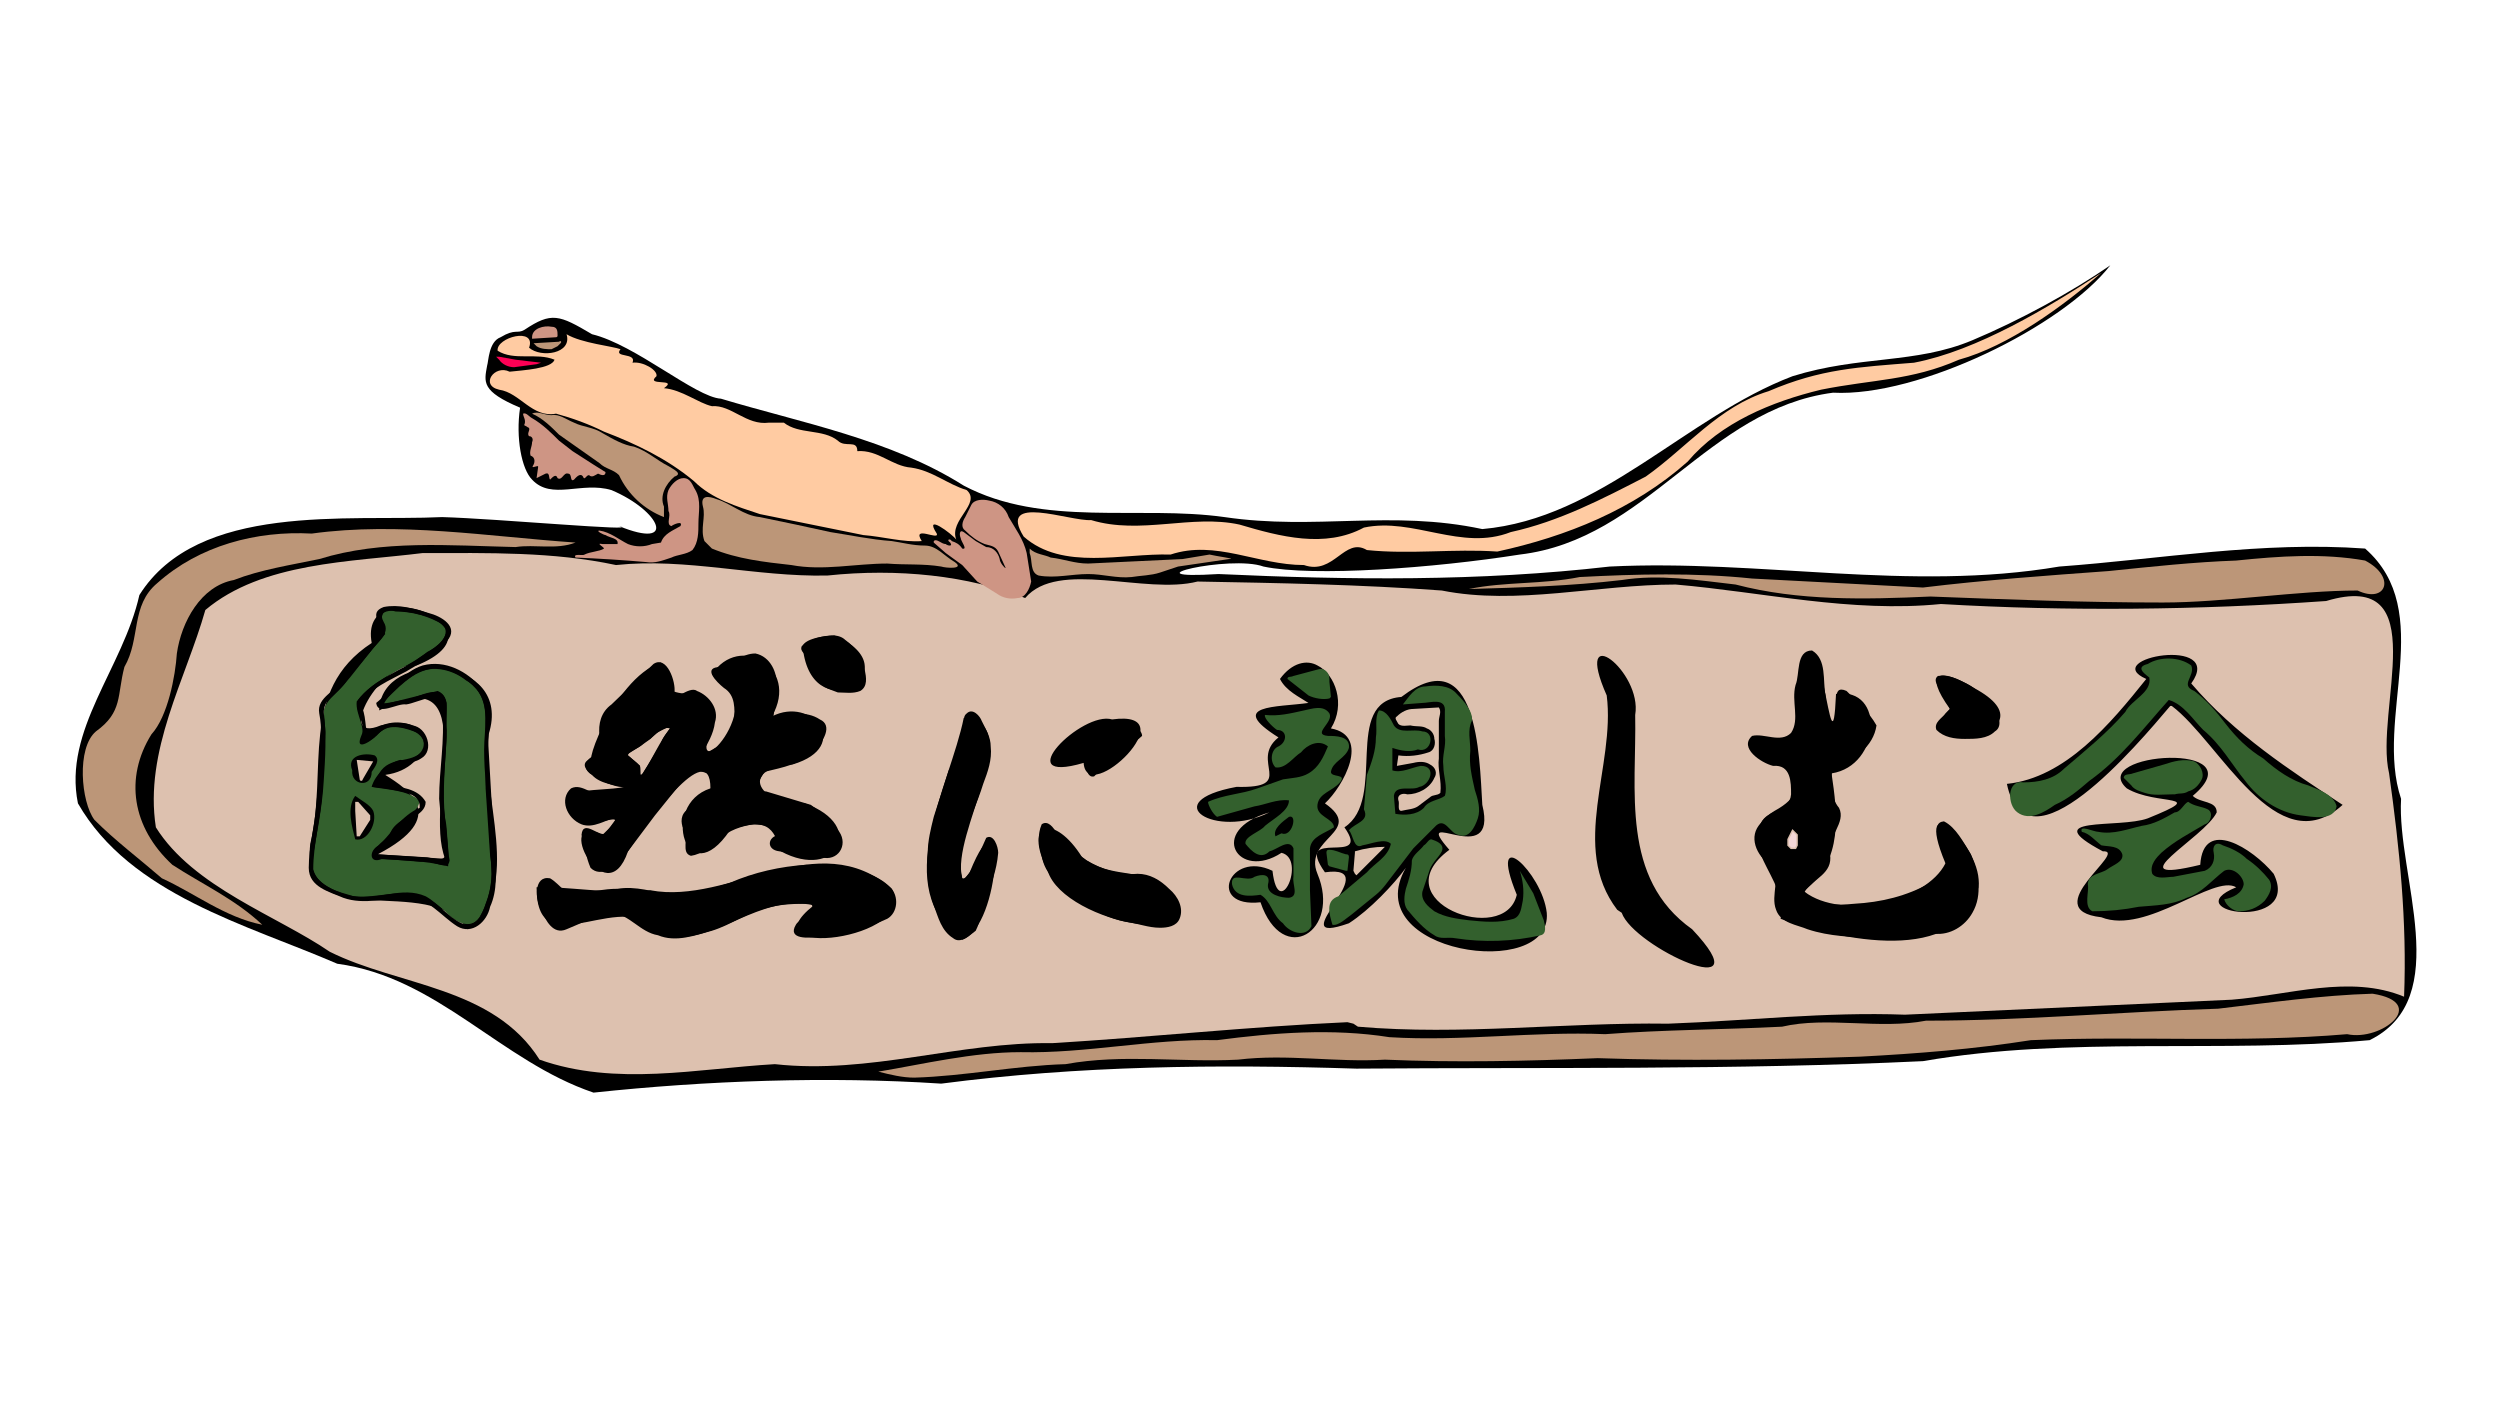
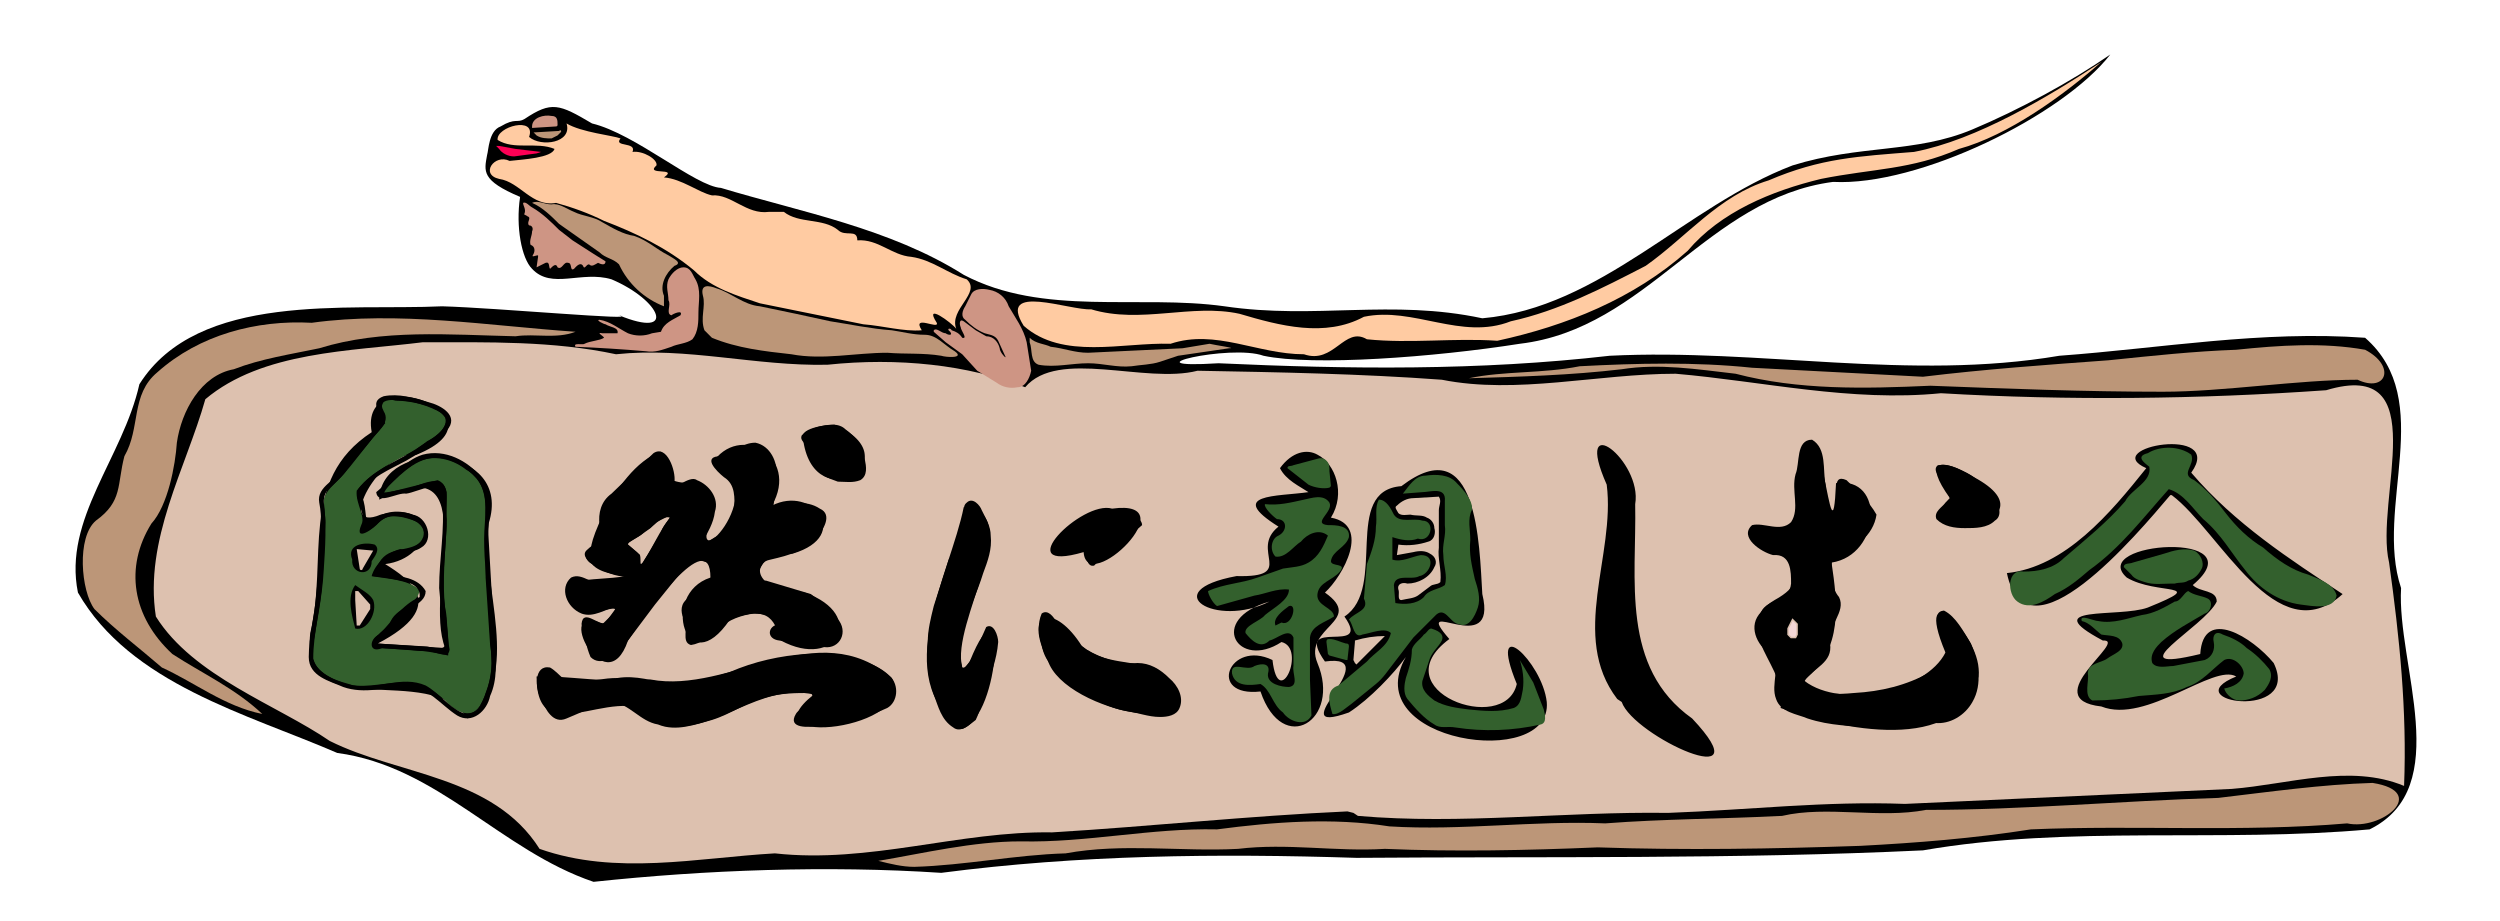
- <svg xmlns="http://www.w3.org/2000/svg" viewBox="0 0 1668 938">
-   <path d="m855 556-3 2a2 2 7 0 1-2-3l3-3 6-7q1-2 3-1a2 2-72 0 1 1 2l-1 7c0 2-5 3-7 3z" />
-   <path d="M1408 177c-26 18-61 37-92 50-38 16-75 10-120 24-71 27-128 95-207 102-61-13-111 1-172-8-57-8-121 7-174-21-49-31-109-42-162-58-17-1-57-36-86-43-22-13-27-15-45-3-5 3-6-1-16 5-8 3-8 16-9 19-2 11-4 17 22 28-3 20 1 41 8 48 13 14 33 1 53 7 33 14 44 40 5 24 17 4-82-5-118-6-63 3-163-10-202 52-11 49-51 90-41 139 35 61 113 81 173 107 67 9 109 65 171 86 75-8 156-11 232-6 92-12 184-13 277-10 126-1 252 1 378-5 98-17 199-5 298-14 57-28 18-110 21-161-18-54 24-125-24-167-69-5-136 7-204 12-100 17-200-5-300 0-87 10-174 9-261 5-64 4 8-13 30-5 33 7 114 1 171-8 85-10 125-97 209-108 57 3 153-44 185-85z" />
-   <path fill="#bc9678" d="M586 715c30-5 63-13 95-13 44 1 87-9 131-8 38-5 77-8 115-2 48 3 96-4 144-2 39-3 79-3 118-5 30-7 65 2 96-4 65 0 130-6 195-8 34-4 69-9 103-10 38 6 6 32-17 27-70 6-141 1-211 4-38 6-76 9-114 11-58 2-117 3-175 1-47 2-95 3-142 1-33 2-65-4-98 0-38 2-77-4-115 3-34 1-67 8-101 9-8 0-16-2-24-4zm-411-98c-25-5-45-21-67-31-15-13-31-25-45-39-9-12-12-48 1-59 18-13 14-24 19-43 11-19 4-41 22-56 28-25 66-35 103-33 58-8 118 2 176 6-13 5-27 1-40 3-44-1-89-5-131 8-19 4-39 7-57 14-22 4-35 28-38 49-1 15-6 42-17 54-18 29-13 62 14 87 20 13 42 23 60 40z" />
-   <g fill="#ddc1af">
-     <path d="m914 575-9 9-1-1-1-2 1-12v-1q10-3 20-3l-10 10zm-676-17-1-17v-6h2l8 9v3l-7 11h-2zm189-47-2-2-6-5v-1l8-5 7-5 4-4 8-4 1 1c-2 3-5 6-6 10l-12 20q-3 3-2-1v-4zm-178-3-7 12a1 1 0 0 1-2 0l-2-13 11 1zm708 11c2-3 1-7-3-9-3-2-7-2-11-1l-11 2 1-7c7 1 14 0 20-2 4-1 5-6 4-9 0-3-2-6-5-7-3-2-7-1-11-2-2 0-6 1-8-1-1-2-3-4-1-5 3-3 7-5 11-5l17-1c2 3 0 6 0 9v25c-1 7 2 15 1 23-2 2-5 1-7 3l-8 6c-3 2-7 2-11 3-3 0-1-5-2-7-1-4 3-5 6-4 7 0 15-4 18-11z" />
-     <path d="M899 682c-66 3-131 10-197 14-62-1-122 21-185 14-52 3-106 15-157-3-31-49-94-49-140-72-35-24-91-43-116-83-8-51 20-99 33-145 38-32 97-32 145-38 44 0 87-1 129 8 47-5 93 8 141 7 47-5 94 0 132 15 22-26 80-2 115-11 54 1 109 2 163 6 50 10 104-4 156-4 58 5 117 19 177 13 85 5 172 4 257-2 73-22 32 73 42 115 7 50 12 99 10 149-36-15-77-1-115 2l-218 10c-53-2-104 4-158 6-69-1-138 8-207 2l-3-2zM252 570c48-25 21-43 5-53 32-4 38-43-3-33-31 13 0-44 24-40 64-26-39-64-30-15-49 32-29 85-41 134-7 63 79 18 105 57 38-28 8-89 14-130 17-53-72-58-73-16 72-37 29 61 44 99l-45-3zm284-135c8 52 73 12 21-11-5 0-26 2-21 11zm668 159c26-20 22-51 18-78 33-5 36-58 3-53-3 66-10-73-25-13-1 26 9 56-25 46 7 13 42 27 9 45-32 19 11 46 4 72 39 14 119 32 132-21 4-27-45-71-22-16-13 26-69 38-94 19zm-122 15c8 23 96 63 47 11-48-34-37-93-38-143 5-29-42-65-19-13 6 47-25 101 7 143zm-665-84c-19 4-59-2-28 25 17-1 31-10 13 7-34-17 2 55 17 11 11-17 55-78 55-42-34 11-16 71 13 28 28-11 30 3 34 14 37 20 58-17 16-32-29 2-46-23-8-26 40-12 13-46-14-32 19-33-22-56-40-28 45 15-23 86 2 30-3-32-37-1-36-38-33 11-56 81-43 63-23 5 11 22 19 20zm1032-54c32 24 70 106 114 66-35-23-72-47-101-81 23-32-62-17-30-3-24 30-54 66-93 70 13 62 87-26 109-52zm-576-2c-21 3-55 1-20 23-20 16 13 34-28 33-54 10-14 35 22 17-42 12-21 46 8 27 17 4-2 47-6 12-29-14-44 25-8 21 15 44 54 19 38-19-10-24 32-28 5-47 12-11 31-45 4-50 10-16 3-36-9-42-7-4-17-2-25 9 4 8 13 12 19 16zm428 4c-16 17 1 21 16 18 16-3 30-16 0-32-23-14-34-11-16 14zM938 579c-33 57 98 76 94 30-3-27-40-61-20-12-8 35-91 4-45-30-27-31 33 15 22-30-2-33-3-111-54-72-40 3-9 68-38 87 19 27-35-1-13 30 43-6-32 51 16 34 14-9 30-26 38-37zm-296 7c-8-30 44-104 1-107-9 45-50 114-1 148 26-9 30-107 5-45l-4 5zm81-77c2 30 70-36 19-29-20-6-70 44-19 29zm740 22c44-37-71-29-44-5 20 12 56 3 14 20-19 7-75-2-30 22 18-1-45 39-1 44 30 12 75-29 90-20-42 17 44 30 25-9-14-17-47-38-49-6-58 14 3-18 11-35 0-8-11-6-16-11zm-741 41c-18-29-40-25-23 9 11 36 122 56 73 6-17-6-35-3-50-15zm-179 32c-47 37 71 23 52-11-49-43-108 11-161 1-26 3-58-3-76-2 0 56 60-5 85 33 36 5 63-29 100-21z" />
+ <svg xmlns="http://www.w3.org/2000/svg" viewBox="0 0 1668 614.381" version="1.1" id="svg20" width="1668" height="614.381">
+   <defs id="defs20" />
+   <path d="m 855,415.362 -3,2 a 2,2 0 0 1 -2,-3 l 3,-3 6,-7 q 1,-2 3,-1 a 2,2 0 0 1 1,2 l -1,7 c 0,2 -5,3 -7,3 z" id="path1" />
+   <path d="m 1408,36.362 c -26,18 -61,37 -92,50 -38,16 -75,10 -120,24 -71,27 -128,95 -207,102 -61,-13 -111,1 -172,-8 -57,-8 -121,7 -174,-21 -49,-31 -109,-42 -162,-58 -17,-1 -57,-36 -86,-43 -22,-13 -27,-15 -45,-3 -5,3 -6,-1 -16,5 -8,3 -8,16 -9,19 -2,11 -4,17 22,28 -3,20 1,41 8,48 13,14 33,1 53,7 33,14 44,40 5,24 17,4 -82,-5 -118,-6 -63,3 -163,-10 -202,52 -11,49 -51,90 -41,139 35,61 113,81 173,107 67,9 109,65 171,86 75,-8 156,-11 232,-6 92,-12 184,-13 277,-10 126,-1 252,1 378,-5 98,-17 199,-5 298,-14 57,-28 18,-110 21,-161 -18,-54 24,-125 -24,-167 -69,-5 -136,7 -204,12 -100,17 -200,-5 -300,0 -87,10 -174,9 -261,5 -64,4 8,-13 30,-5 33,7 114,1 171,-8 85,-10 125,-97 209,-108 57,3 153,-44 185,-85 z" id="path2" />
+   <path fill="#bc9678" d="m 586,574.362 c 30,-5 63,-13 95,-13 44,1 87,-9 131,-8 38,-5 77,-8 115,-2 48,3 96,-4 144,-2 39,-3 79,-3 118,-5 30,-7 65,2 96,-4 65,0 130,-6 195,-8 34,-4 69,-9 103,-10 38,6 6,32 -17,27 -70,6 -141,1 -211,4 -38,6 -76,9 -114,11 -58,2 -117,3 -175,1 -47,2 -95,3 -142,1 -33,2 -65,-4 -98,0 -38,2 -77,-4 -115,3 -34,1 -67,8 -101,9 -8,0 -16,-2 -24,-4 z m -411,-98 c -25,-5 -45,-21 -67,-31 -15,-13 -31,-25 -45,-39 -9,-12 -12,-48 1,-59 18,-13 14,-24 19,-43 11,-19 4,-41 22,-56 28,-25 66,-35 103,-33 58,-8 118,2 176,6 -13,5 -27,1 -40,3 -44,-1 -89,-5 -131,8 -19,4 -39,7 -57,14 -22,4 -35,28 -38,49 -1,15 -6,42 -17,54 -18,29 -13,62 14,87 20,13 42,23 60,40 z" id="path3" />
+   <g fill="#ddc1af" id="g5" transform="translate(0,-140.6383)">
+     <path d="m 914,575 -9,9 -1,-1 -1,-2 1,-12 v -1 q 10,-3 20,-3 z m -676,-17 -1,-17 v -6 h 2 l 8,9 v 3 l -7,11 z m 189,-47 -2,-2 -6,-5 v -1 l 8,-5 7,-5 4,-4 8,-4 1,1 c -2,3 -5,6 -6,10 l -12,20 q -3,3 -2,-1 z m -178,-3 -7,12 a 1,1 0 0 1 -2,0 l -2,-13 z m 708,11 c 2,-3 1,-7 -3,-9 -3,-2 -7,-2 -11,-1 l -11,2 1,-7 c 7,1 14,0 20,-2 4,-1 5,-6 4,-9 0,-3 -2,-6 -5,-7 -3,-2 -7,-1 -11,-2 -2,0 -6,1 -8,-1 -1,-2 -3,-4 -1,-5 3,-3 7,-5 11,-5 l 17,-1 c 2,3 0,6 0,9 v 25 c -1,7 2,15 1,23 -2,2 -5,1 -7,3 l -8,6 c -3,2 -7,2 -11,3 -3,0 -1,-5 -2,-7 -1,-4 3,-5 6,-4 7,0 15,-4 18,-11 z" id="path4" />
+     <path d="m 899,682 c -66,3 -131,10 -197,14 -62,-1 -122,21 -185,14 -52,3 -106,15 -157,-3 -31,-49 -94,-49 -140,-72 -35,-24 -91,-43 -116,-83 -8,-51 20,-99 33,-145 38,-32 97,-32 145,-38 44,0 87,-1 129,8 47,-5 93,8 141,7 47,-5 94,0 132,15 22,-26 80,-2 115,-11 54,1 109,2 163,6 50,10 104,-4 156,-4 58,5 117,19 177,13 85,5 172,4 257,-2 73,-22 32,73 42,115 7,50 12,99 10,149 -36,-15 -77,-1 -115,2 l -218,10 c -53,-2 -104,4 -158,6 -69,-1 -138,8 -207,2 l -3,-2 z M 252,570 c 48,-25 21,-43 5,-53 32,-4 38,-43 -3,-33 -31,13 0,-44 24,-40 64,-26 -39,-64 -30,-15 -49,32 -29,85 -41,134 -7,63 79,18 105,57 38,-28 8,-89 14,-130 17,-53 -72,-58 -73,-16 72,-37 29,61 44,99 z M 536,435 c 8,52 73,12 21,-11 -5,0 -26,2 -21,11 z m 668,159 c 26,-20 22,-51 18,-78 33,-5 36,-58 3,-53 -3,66 -10,-73 -25,-13 -1,26 9,56 -25,46 7,13 42,27 9,45 -32,19 11,46 4,72 39,14 119,32 132,-21 4,-27 -45,-71 -22,-16 -13,26 -69,38 -94,19 z m -122,15 c 8,23 96,63 47,11 -48,-34 -37,-93 -38,-143 5,-29 -42,-65 -19,-13 6,47 -25,101 7,143 z M 417,525 c -19,4 -59,-2 -28,25 17,-1 31,-10 13,7 -34,-17 2,55 17,11 11,-17 55,-78 55,-42 -34,11 -16,71 13,28 28,-11 30,3 34,14 37,20 58,-17 16,-32 -29,2 -46,-23 -8,-26 40,-12 13,-46 -14,-32 19,-33 -22,-56 -40,-28 45,15 -23,86 2,30 -3,-32 -37,-1 -36,-38 -33,11 -56,81 -43,63 -23,5 11,22 19,20 z m 1032,-54 c 32,24 70,106 114,66 -35,-23 -72,-47 -101,-81 23,-32 -62,-17 -30,-3 -24,30 -54,66 -93,70 13,62 87,-26 109,-52 z m -576,-2 c -21,3 -55,1 -20,23 -20,16 13,34 -28,33 -54,10 -14,35 22,17 -42,12 -21,46 8,27 17,4 -2,47 -6,12 -29,-14 -44,25 -8,21 15,44 54,19 38,-19 -10,-24 32,-28 5,-47 12,-11 31,-45 4,-50 10,-16 3,-36 -9,-42 -7,-4 -17,-2 -25,9 4,8 13,12 19,16 z m 428,4 c -16,17 1,21 16,18 16,-3 30,-16 0,-32 -23,-14 -34,-11 -16,14 z M 938,579 c -33,57 98,76 94,30 -3,-27 -40,-61 -20,-12 -8,35 -91,4 -45,-30 -27,-31 33,15 22,-30 -2,-33 -3,-111 -54,-72 -40,3 -9,68 -38,87 19,27 -35,-1 -13,30 43,-6 -32,51 16,34 14,-9 30,-26 38,-37 z m -296,7 c -8,-30 44,-104 1,-107 -9,45 -50,114 -1,148 26,-9 30,-107 5,-45 l -4,5 z m 81,-77 c 2,30 70,-36 19,-29 -20,-6 -70,44 -19,29 z m 740,22 c 44,-37 -71,-29 -44,-5 20,12 56,3 14,20 -19,7 -75,-2 -30,22 18,-1 -45,39 -1,44 30,12 75,-29 90,-20 -42,17 44,30 25,-9 -14,-17 -47,-38 -49,-6 -58,14 3,-18 11,-35 0,-8 -11,-6 -16,-11 z m -741,41 c -18,-29 -40,-25 -23,9 11,36 122,56 73,6 -17,-6 -35,-3 -50,-15 z m -179,32 c -47,37 71,23 52,-11 -49,-43 -108,11 -161,1 -26,3 -58,-3 -76,-2 0,56 60,-5 85,33 36,5 63,-29 100,-21 z" id="path5" />
  </g>
-   <path fill="#bc9678" d="M687 366c4 4 10 4 14 6 9 1 16 4 25 4l63-3 18-3c4 1 19 3 13 3l-34 5-12 4c-6 2-13 2-19 3-10 1-19-2-29-2-11 0-22 3-33 1-6-2-4-10-6-15v-3zm-217-5c-3-8 1-16-1-23-2-8 4-7 9-5 10 3 18 11 29 12l24 5 23 5c13 2 27 5 41 6 7 1 14 3 22 3s13 7 20 11c7 5-6 4-9 3-12-2-24-1-36-2-21 0-43 5-64 1-18-2-36-4-53-11l-5-5zM356 229l17-1c1-1 2 0 1 1l-2 2-4 2c-3 0-7 0-10-2l-2-2zm87 116c-13-5-24-15-30-28-4-4-9-4-13-8l-27-19c-5-5-11-11-18-14 4-2 8 1 13 1 5-1 10 3 15 5 6 3 13 3 19 7 7 4 14 8 21 9 9 3 15 9 23 13 3 2 10 5 4 7-6 5-10 13-7 20v7z" />
-   <path fill="#fd0055" d="m361 242-3 1-15 2c-4 0-8-2-10-5l-2-2h2l11 2a756 756 0 0 0 17 2z" />
-   <path fill="#ce9584" d="M623 361c2-2 5 2 8 2 1 1 5 2 3-1-3-2 0-3 1-1 3 1 5 2 7 5 4 1-1-5-1-7-1-2-1-6 2-4l8 6 7 4c5 0 8 4 9 8 0 2 3 6 4 6l-5-11c-2-4-6-4-9-5-5-2-9-5-13-9-3-2-2-6 0-9l4-8c2-4 8-4 12-3 6 1 11 5 13 11 4 7 10 15 12 24l3 19c-1 5-4 11-9 11-5 1-10 0-14-3l-13-8-10-11-11-8-8-7v-1zM371 225l-16 1v-1c0-6 8-8 13-7 4 0 4 3 4 6a1 1-4 0 1-1 1zm-12 86c-2 0-5 2-3-1 1-2 1-5-2-6-1-3 1-6 1-9 1-2 0-4-2-4-2-2 2-5-1-6-1-1-3-1-2-2 1-3-1-5-1-7 2-1 4 2 6 3 7 4 13 10 18 15l9 7 14 9 8 5c0 3-3 2-5 1-2 1-4 3-6 1-2 0-3 4-4 1-2-3-5 1-6 2-3 2-1-4-4-4-3-1-4 5-7 3-1-3-3-1-5 1-1-1 0-5-3-4l-6 3 1-7v-1zm82 51c2-6 8-8 13-11 2-4-5-1-6 0-4-1 0-7-2-10 0-5-2-9 0-14 2-4 6-8 10-8 5 0 6 5 8 8 4 7 2 15 2 22 0 6 0 13-4 18-4 3-10 3-14 5-6 2-11 4-17 3a1059 1059 0 0 0-47-3c-2-3 5-1 6-2 4-2 10-2 13-4 0-1-6-4-1-3h10c1-4-5-4-8-6-1 0-7-3-4-3 7 1 13 6 19 9 5 2 11 2 16 0l6-1z" />
-   <path fill="#ffcba2" d="M1402 182c-25 22-62 49-95 58-32 14-57 13-92 20-33 8-67 22-89 48-36 32-81 50-127 60-29-2-58 2-87-1-15-9-22 17-42 10-31 0-59-17-89-7-32-1-72 11-98-12-18-29 31-10 45-11 33 10 67-4 99 3 27 8 57 16 83 2 33-7 65 16 98 3 32-7 61-22 90-37 27-19 49-47 82-57 35-15 60-16 97-19 42-8 90-37 125-60zM523 282c10 8 26 4 36 12 5 5 13-1 13 7 14-1 23 10 36 11 14 2 24 11 37 15 10 9-12 20-7 33-3-4-22-18-13-4 2 5-17-6-10 5-12 1-26-3-39-4l-69-14c-15-5-32-10-44-22-18-15-39-25-60-33-10-5-21-9-32-12-16 3-24-14-38-16-13-3-3-17 7-12 9-1 28-2 30-8-12-5-27 1-38-6-1-9 26-16 21-2 8 7 29 4 25-9 10 6 31 8 36 10-5 6 11 2 8 9 7-1 17 5 16 9-8 7 15 1 5 8 12 1 23 10 32 12 13-1 23 13 38 11h10z" />
-   <g fill="#33602d">
-     <path d="M1416 570c-2-6-9-5-14-6-4-3-8-8-13-9-2-5 8 0 11 0 10 2 20-2 29-4 8-1 15-5 22-9 4 0 6-6 9-7 4 3 9 3 13 5s2 9-2 10c-10 6-20 11-29 19-3 3-8 8-6 14 3 4 10 2 14 2l21-4c5-2 7-7 6-12-1-4 1-8 6-5 6 2 12 5 16 9 6 4 11 9 15 14 3 5 0 10-3 14-5 5-11 7-17 7-4 0-9-4-10-8 6-1 12-4 13-10 0-5-7-12-13-9-8 6-15 15-25 18-10 5-21 5-32 6-10 2-20 3-31 3-6-3-2-13-3-18 0-7 9-7 13-10s11-5 10-10zm33-40c-6 0-12 1-18-1-3-1-7-2-9-5l-5-5c0-3 4-2 6-3l21-6c6-2 13-4 20-2 4 2 7 8 5 12s-5 7-9 8c-3 2-6 1-9 2h-2z" />
-     <path d="M1447 467c-17 19-32 39-53 54-7 6-14 12-23 16-7 5-17 11-25 5-7-5-7-22 4-20 10 0 20-2 27-9 14-12 29-24 41-38 4-8 18-13 16-23-4-3-9-7-1-9 8-5 21-5 29 1 3 7-8 13 2 17 8 6 15 14 21 22 7 9 15 17 25 23 9 8 19 15 30 18 7 3 17 6 19 14-2 10-16 7-24 6-15-2-28-11-37-23-9-11-16-24-28-34-7-7-13-17-23-20z" />
+   <path fill="#bc9678" d="m 687,225.362 c 4,4 10,4 14,6 9,1 16,4 25,4 l 63,-3 18,-3 c 4,1 19,3 13,3 l -34,5 -12,4 c -6,2 -13,2 -19,3 -10,1 -19,-2 -29,-2 -11,0 -22,3 -33,1 -6,-2 -4,-10 -6,-15 z m -217,-5 c -3,-8 1,-16 -1,-23 -2,-8 4,-7 9,-5 10,3 18,11 29,12 l 24,5 23,5 c 13,2 27,5 41,6 7,1 14,3 22,3 8,0 13,7 20,11 7,5 -6,4 -9,3 -12,-2 -24,-1 -36,-2 -21,0 -43,5 -64,1 -18,-2 -36,-4 -53,-11 z m -114,-132 17,-1 c 1,-1 2,0 1,1 l -2,2 -4,2 c -3,0 -7,0 -10,-2 z m 87,116 c -13,-5 -24,-15 -30,-28 -4,-4 -9,-4 -13,-8 l -27,-19 c -5,-5 -11,-11 -18,-14 4,-2 8,1 13,1 5,-1 10,3 15,5 6,3 13,3 19,7 7,4 14,8 21,9 9,3 15,9 23,13 3,2 10,5 4,7 -6,5 -10,13 -7,20 z" id="path6" />
+   <path fill="#fd0055" d="m 361,101.362 -3,1 -15,2 c -4,0 -8,-2 -10,-5 l -2,-2 h 2 l 11,2 a 756,756 0 0 0 17,2 z" id="path7" />
+   <path fill="#ce9584" d="m 623,220.362 c 2,-2 5,2 8,2 1,1 5,2 3,-1 -3,-2 0,-3 1,-1 3,1 5,2 7,5 4,1 -1,-5 -1,-7 -1,-2 -1,-6 2,-4 l 8,6 7,4 c 5,0 8,4 9,8 0,2 3,6 4,6 l -5,-11 c -2,-4 -6,-4 -9,-5 -5,-2 -9,-5 -13,-9 -3,-2 -2,-6 0,-9 l 4,-8 c 2,-4 8,-4 12,-3 6,1 11,5 13,11 4,7 10,15 12,24 l 3,19 c -1,5 -4,11 -9,11 -5,1 -10,0 -14,-3 l -13,-8 -10,-11 -11,-8 -8,-7 z m -252,-136 -16,1 v -1 c 0,-6 8,-8 13,-7 4,0 4,3 4,6 a 1,1 0 0 1 -1,1 z m -12,86 c -2,0 -5,2 -3,-1 1,-2 1,-5 -2,-6 -1,-3 1,-6 1,-9 1,-2 0,-4 -2,-4 -2,-2 2,-5 -1,-6 -1,-1 -3,-1 -2,-2 1,-3 -1,-5 -1,-7 2,-1 4,2 6,3 7,4 13,10 18,15 l 9,7 14,9 8,5 c 0,3 -3,2 -5,1 -2,1 -4,3 -6,1 -2,0 -3,4 -4,1 -2,-3 -5,1 -6,2 -3,2 -1,-4 -4,-4 -3,-1 -4,5 -7,3 -1,-3 -3,-1 -5,1 -1,-1 0,-5 -3,-4 l -6,3 1,-7 z m 82,51 c 2,-6 8,-8 13,-11 2,-4 -5,-1 -6,0 -4,-1 0,-7 -2,-10 0,-5 -2,-9 0,-14 2,-4 6,-8 10,-8 5,0 6,5 8,8 4,7 2,15 2,22 0,6 0,13 -4,18 -4,3 -10,3 -14,5 -6,2 -11,4 -17,3 a 1059,1059 0 0 0 -47,-3 c -2,-3 5,-1 6,-2 4,-2 10,-2 13,-4 0,-1 -6,-4 -1,-3 h 10 c 1,-4 -5,-4 -8,-6 -1,0 -7,-3 -4,-3 7,1 13,6 19,9 5,2 11,2 16,0 z" id="path8" />
+   <path fill="#ffcba2" d="m 1402,41.362 c -25,22 -62,49 -95,58 -32,14 -57,13 -92,20 -33,8 -67,22 -89,48 -36,32 -81,50 -127,60 -29,-2 -58,2 -87,-1 -15,-9 -22,17 -42,10 -31,0 -59,-17 -89,-7 -32,-1 -72,11 -98,-12 -18,-29 31,-10 45,-11 33,10 67,-4 99,3 27,8 57,16 83,2 33,-7 65,16 98,3 32,-7 61,-22 90,-37 27,-19 49,-47 82,-57 35,-15 60,-16 97,-19 42,-8 90,-37 125,-60 z m -879,100 c 10,8 26,4 36,12 5,5 13,-1 13,7 14,-1 23,10 36,11 14,2 24,11 37,15 10,9 -12,20 -7,33 -3,-4 -22,-18 -13,-4 2,5 -17,-6 -10,5 -12,1 -26,-3 -39,-4 l -69,-14 c -15,-5 -32,-10 -44,-22 -18,-15 -39,-25 -60,-33 -10,-5 -21,-9 -32,-12 -16,3 -24,-14 -38,-16 -13,-3 -3,-17 7,-12 9,-1 28,-2 30,-8 -12,-5 -27,1 -38,-6 -1,-9 26,-16 21,-2 8,7 29,4 25,-9 10,6 31,8 36,10 -5,6 11,2 8,9 7,-1 17,5 16,9 -8,7 15,1 5,8 12,1 23,10 32,12 13,-1 23,13 38,11 z" id="path9" />
+   <g fill="#33602d" id="g11" transform="translate(0,-140.6383)">
+     <path d="m 1416,570 c -2,-6 -9,-5 -14,-6 -4,-3 -8,-8 -13,-9 -2,-5 8,0 11,0 10,2 20,-2 29,-4 8,-1 15,-5 22,-9 4,0 6,-6 9,-7 4,3 9,3 13,5 4,2 2,9 -2,10 -10,6 -20,11 -29,19 -3,3 -8,8 -6,14 3,4 10,2 14,2 l 21,-4 c 5,-2 7,-7 6,-12 -1,-4 1,-8 6,-5 6,2 12,5 16,9 6,4 11,9 15,14 3,5 0,10 -3,14 -5,5 -11,7 -17,7 -4,0 -9,-4 -10,-8 6,-1 12,-4 13,-10 0,-5 -7,-12 -13,-9 -8,6 -15,15 -25,18 -10,5 -21,5 -32,6 -10,2 -20,3 -31,3 -6,-3 -2,-13 -3,-18 0,-7 9,-7 13,-10 4,-3 11,-5 10,-10 z m 33,-40 c -6,0 -12,1 -18,-1 -3,-1 -7,-2 -9,-5 l -5,-5 c 0,-3 4,-2 6,-3 l 21,-6 c 6,-2 13,-4 20,-2 4,2 7,8 5,12 -2,4 -5,7 -9,8 -3,2 -6,1 -9,2 z" id="path10" />
+     <path d="m 1447,467 c -17,19 -32,39 -53,54 -7,6 -14,12 -23,16 -7,5 -17,11 -25,5 -7,-5 -7,-22 4,-20 10,0 20,-2 27,-9 14,-12 29,-24 41,-38 4,-8 18,-13 16,-23 -4,-3 -9,-7 -1,-9 8,-5 21,-5 29,1 3,7 -8,13 2,17 8,6 15,14 21,22 7,9 15,17 25,23 9,8 19,15 30,18 7,3 17,6 19,14 -2,10 -16,7 -24,6 -15,-2 -28,-11 -37,-23 -9,-11 -16,-24 -28,-34 -7,-7 -13,-17 -23,-20 z" id="path11" />
  </g>
-   <path d="m1301 473-5-11c-2-3-7-8-3-11 7-1 13 2 19 5 8 4 14 11 19 18 3 4 5 11 0 14-5 5-13 5-20 5s-14-1-19-6c-2-5 4-8 6-11l3-3zm-97 122c8 10 22 9 33 8 18-1 35-5 51-14 10 0 12-12 9-19 0-7-10-21 0-22 8 4 13 14 18 22 5 12 8 27 1 39-5 9-15 15-25 14-14 1-27 4-41 3s-29-1-44-6c-7-3-18-4-21-13-4-10 4-22-4-30-9-6-15-19-6-28 4-9 19-7 20-19 0-8 0-20-12-19-8-2-23-12-14-20 8-2 19 5 26-2 6-9 0-21 3-32 3-7 0-23 11-23 10 6 7 20 9 30 1 5-1 24 8 15 1-6-5-23 6-18 7 7 15 14 20 23-2 14-15 24-29 27-2 9-2 21 4 28 5 10-8 19-6 31 2 13-11 16-17 25zm93-43c1 1 0-1 0 0z" />
-   <path fill="#f4d7d7" stroke="#ddc1af" d="m1196 554-3 6v4l2 2h3l1-2v-7l-3-3z" />
-   <g fill="#33602d">
-     <path d="m886 577-1-8c0-2 1-2 2-2 4 0 7 2 11 3 1 0 2 0 2 2l-1 9h-1l-11-3-1-1zm1-111c-4 1-10 0-14-2l-14-11c0-2 2-1 4-2l15-4c3-1 5-1 7 1s2 4 2 7l1 10-1 1zm68 94c3 1 9 3 7 8-2 4-6 7-8 12l-5 15c-1 6 4 10 8 13 7 4 15 5 23 6 10 1 20 2 30-1 5-2 5-8 6-12 1-7 0-14-2-20l9 15 7 18c1 4 2 9-2 10a152 152 0 0 1-57 2c-5-1-10 1-14-2-7-4-13-11-18-17-3-4-2-10-1-14 2-6 4-12 4-19 1-4 6-7 8-10 2-1 3-4 5-4z" />
-     <path d="M886 498c-6-5-14-1-18 4-5 3-10 11-17 10-4-4-3-12 2-14 6-3 6-11-1-11-3-2-9-8-8-10 9 1 17-1 26-3 5-1 13-4 17 2 3 6-12 14-1 15 5 0 15 0 14 8-2 7-11 9-12 16 0 4 11 1 6 7s-14 7-15 15 11 9 11 15c-6 4-15 6-16 14v28l1 24c-4 8-15 4-19-2-7-5-8-15-15-19-7 1-17 2-19-7-1-9 10-1 15-5 5-2 11-2 9 5-1 7 9 9 14 9 7-1 2-9 3-14v-19c-3-7-11 1-16 2-6 6-12 0-16-5-1-5 10-8 13-12 6-5 16-10 16-17-8-1-16 3-23 4l-25 7c-3-2-6-8-6-10 11-5 22-5 33-9l17-6c6-1 12-1 17-4 7-4 10-11 13-18zm-31 58c7 3 11-13 5-11-4 3-11 8-9 13l4-2zm76-13c6 1 14 1 19-4 3-5 10-5 14-8 2-6-1-13-1-20-1-7 2-13 1-20v-16c1-10-10-6-15-6l-13 1c4-5 8-12 15-12 7-1 16-1 21 5 5 5 11 12 10 18-3 6-1 13-1 20-1 9 1 17 3 26 2 6 4 13 2 19s-6 14-13 11c-6-1-9-13-16-5l-14 14-13 17c-4 5-7 10-12 14l-16 13c-3 2-9 8-13 7-2-7-5-16 4-19l19-16c5-6 14-10 16-19-4-4-13 0-19 1-6 3-6-7-9-10 4-5 14-6 10-14l2-23c3-8 6-16 6-25 1-6-1-13 2-18 5 0 8 6 10 10 4 6 13 2 19 4 9 0 6 15-3 12-5 2-11 1-17-1v15c6 2 13-2 19-3 11 0 6 13-1 14-5 3-16-2-17 6l1 12z" />
+   <path d="m 1301,332.362 -5,-11 c -2,-3 -7,-8 -3,-11 7,-1 13,2 19,5 8,4 14,11 19,18 3,4 5,11 0,14 -5,5 -13,5 -20,5 -7,0 -14,-1 -19,-6 -2,-5 4,-8 6,-11 z m -97,122 c 8,10 22,9 33,8 18,-1 35,-5 51,-14 10,0 12,-12 9,-19 0,-7 -10,-21 0,-22 8,4 13,14 18,22 5,12 8,27 1,39 -5,9 -15,15 -25,14 -14,1 -27,4 -41,3 -14,-1 -29,-1 -44,-6 -7,-3 -18,-4 -21,-13 -4,-10 4,-22 -4,-30 -9,-6 -15,-19 -6,-28 4,-9 19,-7 20,-19 0,-8 0,-20 -12,-19 -8,-2 -23,-12 -14,-20 8,-2 19,5 26,-2 6,-9 0,-21 3,-32 3,-7 0,-23 11,-23 10,6 7,20 9,30 1,5 -1,24 8,15 1,-6 -5,-23 6,-18 7,7 15,14 20,23 -2,14 -15,24 -29,27 -2,9 -2,21 4,28 5,10 -8,19 -6,31 2,13 -11,16 -17,25 z m 93,-43 c 1,1 0,-1 0,0 z" id="path12" />
+   <path fill="#f4d7d7" stroke="#ddc1af" d="m 1196,413.362 -3,6 v 4 l 2,2 h 3 l 1,-2 v -7 z" id="path13" />
+   <g fill="#33602d" id="g15" transform="translate(0,-140.6383)">
+     <path d="m 886,577 -1,-8 c 0,-2 1,-2 2,-2 4,0 7,2 11,3 1,0 2,0 2,2 l -1,9 h -1 l -11,-3 z m 1,-111 c -4,1 -10,0 -14,-2 l -14,-11 c 0,-2 2,-1 4,-2 l 15,-4 c 3,-1 5,-1 7,1 2,2 2,4 2,7 l 1,10 z m 68,94 c 3,1 9,3 7,8 -2,4 -6,7 -8,12 l -5,15 c -1,6 4,10 8,13 7,4 15,5 23,6 10,1 20,2 30,-1 5,-2 5,-8 6,-12 1,-7 0,-14 -2,-20 l 9,15 7,18 c 1,4 2,9 -2,10 a 152,152 0 0 1 -57,2 c -5,-1 -10,1 -14,-2 -7,-4 -13,-11 -18,-17 -3,-4 -2,-10 -1,-14 2,-6 4,-12 4,-19 1,-4 6,-7 8,-10 2,-1 3,-4 5,-4 z" id="path14" />
+     <path d="m 886,498 c -6,-5 -14,-1 -18,4 -5,3 -10,11 -17,10 -4,-4 -3,-12 2,-14 6,-3 6,-11 -1,-11 -3,-2 -9,-8 -8,-10 9,1 17,-1 26,-3 5,-1 13,-4 17,2 3,6 -12,14 -1,15 5,0 15,0 14,8 -2,7 -11,9 -12,16 0,4 11,1 6,7 -5,6 -14,7 -15,15 -1,8 11,9 11,15 -6,4 -15,6 -16,14 v 28 l 1,24 c -4,8 -15,4 -19,-2 -7,-5 -8,-15 -15,-19 -7,1 -17,2 -19,-7 -1,-9 10,-1 15,-5 5,-2 11,-2 9,5 -1,7 9,9 14,9 7,-1 2,-9 3,-14 v -19 c -3,-7 -11,1 -16,2 -6,6 -12,0 -16,-5 -1,-5 10,-8 13,-12 6,-5 16,-10 16,-17 -8,-1 -16,3 -23,4 l -25,7 c -3,-2 -6,-8 -6,-10 11,-5 22,-5 33,-9 l 17,-6 c 6,-1 12,-1 17,-4 7,-4 10,-11 13,-18 z m -31,58 c 7,3 11,-13 5,-11 -4,3 -11,8 -9,13 z m 76,-13 c 6,1 14,1 19,-4 3,-5 10,-5 14,-8 2,-6 -1,-13 -1,-20 -1,-7 2,-13 1,-20 v -16 c 1,-10 -10,-6 -15,-6 l -13,1 c 4,-5 8,-12 15,-12 7,-1 16,-1 21,5 5,5 11,12 10,18 -3,6 -1,13 -1,20 -1,9 1,17 3,26 2,6 4,13 2,19 -2,6 -6,14 -13,11 -6,-1 -9,-13 -16,-5 l -14,14 -13,17 c -4,5 -7,10 -12,14 l -16,13 c -3,2 -9,8 -13,7 -2,-7 -5,-16 4,-19 l 19,-16 c 5,-6 14,-10 16,-19 -4,-4 -13,0 -19,1 -6,3 -6,-7 -9,-10 4,-5 14,-6 10,-14 l 2,-23 c 3,-8 6,-16 6,-25 1,-6 -1,-13 2,-18 5,0 8,6 10,10 4,6 13,2 19,4 9,0 6,15 -3,12 -5,2 -11,1 -17,-1 v 15 c 6,2 13,-2 19,-3 11,0 6,13 -1,14 -5,3 -16,-2 -17,6 z" id="path15" />
  </g>
-   <path d="m710 563 15 11c10 6 22 10 34 9 8 0 15 4 21 10 6 5 10 13 7 20-2 5-8 6-13 6-8 0-15-3-23-4-11-2-22-8-31-14l-16-14c-5-4-8-10-9-16-2-7-3-14 0-21 4-3 8 2 10 6l5 7zm32-81c-5 0-11 0-15 3-5 2-10 3-13 7-5 4-8 9-10 14-1 2-1 4 1 3l18-2c3 0 2 3 2 5s1 7 5 6l10-10c4-4 8-8 14-10l8-7c0-3-3-5-5-6-5-3-10-3-15-3zM642 586c3 1 6-6 8-9l8-18c5-3 8 6 8 10-1 12-5 22-9 33-2 6-3 13-6 19-4 3-10 9-15 5-8-5-10-14-13-22-4-12-5-24-4-35 0-8 2-16 4-24l10-31c5-7 7-16 10-24 2-5-2-11 2-14 4-4 9 2 10 5 3 6 6 11 6 17 1 9-2 17-5 25-4 13-10 25-13 37-3 9-3 18-1 26z" />
-   <path fill="#bc9678" d="M980 393c24-5 49-3 74-8 38-2 77-3 115 1l114 6c41-5 83-8 124-11 29-3 57-6 85-7 29-3 58-5 86 0 21 11 14 29-5 20-40 0-89 8-130 8-52 0-103-2-155-4-44 2-88 3-130-8-26-3-51-7-76-3-34 4-68 5-102 6z" />
-   <path d="M538 577c-17 1-35 5-51 12-13 4-26 9-40 8-11-2-23-6-35-4-9 0-17 2-26 3-8 3-12-6-19-10-11-2-10 14-6 21 3 7 8 17 17 13 10-4 19-9 30-11 12 1 19 13 31 15 12 5 25 0 36-3 13-4 23-12 36-15 10-3 20-3 30-3 5 5-8 10-10 14-6 10 9 9 15 8 15-1 31-5 46-12 7-4 8-15 2-21-9-9-21-11-32-14l-24-1zm-121-52c-6-1-17-2-22-8-9-5-2-15 7-13 8 1-5-7-2-13-1-8 1-16 8-21l28-27c9-6 15 12 14 19-2 8 10-5 15-1 8 3 15 12 12 21-1 8-5 14-8 20-1 4 8-4 11-4 7-3 10-10 10-17 0-8 1-17-7-22-5-4-15-14-2-14 8-2 14-9 23-9 10 2 15 13 14 22 1 7-2 16-2 22 10-4 22-6 31 0 9 4 2 15-3 20-9 10-22 12-34 15-3 5-9 14 1 13l30 9c7 5 14 11 19 18 6 9-1 20-12 17l-28-4c-9-1-8-10 0-11 2-5-12-7-17-7-8 1-17 4-23 10-6 5-12 10-19 11-7-2-1-12-5-18-2-4-2-10 3-13 10-4 15-13 20-22l-17-5-25 31-21 28c-5 6-15 14-22 7-3-7-4-14-6-22 1-11 12 2 16-1l8-11c-8 2-16 8-24 5-10-4-15-17-7-24 8-4 15 7 24 3 4 0 8-1 12-4zm10-14c1 3-1 10 3 3 6-9 10-19 17-28-6-2-11 7-17 9-2 4-11 6-11 9l8 7zm129-87c-7 0-15 2-21 7-2 4 4 6 4 9l7 14c3 5 8 6 13 8 5 0 10 1 15-1 5-3 4-9 3-14-1-8-6-15-13-20-2-2-5-3-8-3z" />
-   <path fill="#33602d" d="M248 525c11 2 23 2 32 9-1 11-17 12-20 23-3 4-17 12-9 16 16 1 32 1 48 5 1-10-1-20-2-31-2-18 0-37 1-55v-23c-3-14-18-4-27-2-4 0-14 3-16 2 10-9 20-22 35-23 11 0 21 6 28 14 9 11 5 27 5 40 0 16 2 31 3 47l2 36c0 10-3 20-8 29-6 9-17 3-23-4-8-7-17-13-28-12-14 0-28 5-41 0-8-3-20-9-20-20 3-18 7-37 8-55 1-15 2-31 0-46 1-9 12-14 16-22l25-30c-2-7-6-19 7-15 11 0 22 3 32 9 5 8-5 15-11 18-15 12-35 17-47 33-1 9 7 18 3 27 7 3 13-12 23-10 8 0 23 5 18 16-8 9-22 3-29 15l-5 9zm2-21c-7-2-19 0-15 10-1 10 13 12 13 1 2-3 6-8 2-11zm-13 27c-6 8-2 21 0 29 8 2 15-11 12-19-2-4-8-7-12-10z" />
-   <path d="m252 570 33 2c6 1 15 4 11-6l-3-33c0-20 4-39 2-59 2-16-16-5-24-4-6-1-19 8-20-1 10-8 18-21 31-25 15-4 30 4 39 15 9 12 4 28 5 41l4 70c1 12 2 24-3 35-2 10-12 19-22 13-11-7-19-19-33-19s-29 5-43 0c-9-4-23-7-23-20 0-14 4-28 5-42l3-30c0-11 1-21-1-31-2-11 12-15 17-24l23-28c3-7-8-15 3-19 10-2 20 1 30 4 8 2 21 9 12 19-7 9-17 14-27 20-11 6-24 11-31 22 5 5 3 19 6 20 8-8 19-10 29-6 10 1 15 17 6 22-7 5-18 1-23 10-4 3-8 8 0 8 9 1 21 2 26 11 0 10-16 11-19 21-4 5-10 8-13 14zm-4-45c2-8 11-16 19-18 10 2 22-9 12-18-8-3-19-7-26 0-3 4-17 14-12 2 4-8-5-16-2-24 9-12 24-18 38-26 7-6 19-10 21-20-4-8-14-10-22-12-7-1-26-5-20 6 5 8-5 14-9 20-9 11-17 23-28 32-6 7-1 16-2 24l-2 38c-1 17-6 34-6 51 3 12 17 15 27 18 16 3 32-7 48 0 9 5 15 14 24 18s14-6 16-13c4-10 5-21 3-32l-3-45v-47c0-11-4-20-13-25-10-8-25-11-36-3-7 5-16 12-19 19l36-9c10 4 4 18 6 26 0 20-4 39-1 59 2 9 1 19 3 28-1 8-12-1-19 1l-26-2c-9 4-9-6-2-9 8-8 15-20 27-25 1-11-15-11-23-13l-9-1z" />
+   <path d="m 710,422.362 15,11 c 10,6 22,10 34,9 8,0 15,4 21,10 6,5 10,13 7,20 -2,5 -8,6 -13,6 -8,0 -15,-3 -23,-4 -11,-2 -22,-8 -31,-14 l -16,-14 c -5,-4 -8,-10 -9,-16 -2,-7 -3,-14 0,-21 4,-3 8,2 10,6 z m 32,-81 c -5,0 -11,0 -15,3 -5,2 -10,3 -13,7 -5,4 -8,9 -10,14 -1,2 -1,4 1,3 l 18,-2 c 3,0 2,3 2,5 0,2 1,7 5,6 l 10,-10 c 4,-4 8,-8 14,-10 l 8,-7 c 0,-3 -3,-5 -5,-6 -5,-3 -10,-3 -15,-3 z m -100,104 c 3,1 6,-6 8,-9 l 8,-18 c 5,-3 8,6 8,10 -1,12 -5,22 -9,33 -2,6 -3,13 -6,19 -4,3 -10,9 -15,5 -8,-5 -10,-14 -13,-22 -4,-12 -5,-24 -4,-35 0,-8 2,-16 4,-24 l 10,-31 c 5,-7 7,-16 10,-24 2,-5 -2,-11 2,-14 4,-4 9,2 10,5 3,6 6,11 6,17 1,9 -2,17 -5,25 -4,13 -10,25 -13,37 -3,9 -3,18 -1,26 z" id="path16" />
+   <path fill="#bc9678" d="m 980,252.362 c 24,-5 49,-3 74,-8 38,-2 77,-3 115,1 l 114,6 c 41,-5 83,-8 124,-11 29,-3 57,-6 85,-7 29,-3 58,-5 86,0 21,11 14,29 -5,20 -40,0 -89,8 -130,8 -52,0 -103,-2 -155,-4 -44,2 -88,3 -130,-8 -26,-3 -51,-7 -76,-3 -34,4 -68,5 -102,6 z" id="path17" />
+   <path d="m 538,436.362 c -17,1 -35,5 -51,12 -13,4 -26,9 -40,8 -11,-2 -23,-6 -35,-4 -9,0 -17,2 -26,3 -8,3 -12,-6 -19,-10 -11,-2 -10,14 -6,21 3,7 8,17 17,13 10,-4 19,-9 30,-11 12,1 19,13 31,15 12,5 25,0 36,-3 13,-4 23,-12 36,-15 10,-3 20,-3 30,-3 5,5 -8,10 -10,14 -6,10 9,9 15,8 15,-1 31,-5 46,-12 7,-4 8,-15 2,-21 -9,-9 -21,-11 -32,-14 z m -121,-52 c -6,-1 -17,-2 -22,-8 -9,-5 -2,-15 7,-13 8,1 -5,-7 -2,-13 -1,-8 1,-16 8,-21 l 28,-27 c 9,-6 15,12 14,19 -2,8 10,-5 15,-1 8,3 15,12 12,21 -1,8 -5,14 -8,20 -1,4 8,-4 11,-4 7,-3 10,-10 10,-17 0,-8 1,-17 -7,-22 -5,-4 -15,-14 -2,-14 8,-2 14,-9 23,-9 10,2 15,13 14,22 1,7 -2,16 -2,22 10,-4 22,-6 31,0 9,4 2,15 -3,20 -9,10 -22,12 -34,15 -3,5 -9,14 1,13 l 30,9 c 7,5 14,11 19,18 6,9 -1,20 -12,17 l -28,-4 c -9,-1 -8,-10 0,-11 2,-5 -12,-7 -17,-7 -8,1 -17,4 -23,10 -6,5 -12,10 -19,11 -7,-2 -1,-12 -5,-18 -2,-4 -2,-10 3,-13 10,-4 15,-13 20,-22 l -17,-5 -25,31 -21,28 c -5,6 -15,14 -22,7 -3,-7 -4,-14 -6,-22 1,-11 12,2 16,-1 l 8,-11 c -8,2 -16,8 -24,5 -10,-4 -15,-17 -7,-24 8,-4 15,7 24,3 4,0 8,-1 12,-4 z m 10,-14 c 1,3 -1,10 3,3 6,-9 10,-19 17,-28 -6,-2 -11,7 -17,9 -2,4 -11,6 -11,9 z m 129,-87 c -7,0 -15,2 -21,7 -2,4 4,6 4,9 l 7,14 c 3,5 8,6 13,8 5,0 10,1 15,-1 5,-3 4,-9 3,-14 -1,-8 -6,-15 -13,-20 -2,-2 -5,-3 -8,-3 z" id="path18" />
+   <path fill="#33602d" d="m 248,384.362 c 11,2 23,2 32,9 -1,11 -17,12 -20,23 -3,4 -17,12 -9,16 16,1 32,1 48,5 1,-10 -1,-20 -2,-31 -2,-18 0,-37 1,-55 v -23 c -3,-14 -18,-4 -27,-2 -4,0 -14,3 -16,2 10,-9 20,-22 35,-23 11,0 21,6 28,14 9,11 5,27 5,40 0,16 2,31 3,47 l 2,36 c 0,10 -3,20 -8,29 -6,9 -17,3 -23,-4 -8,-7 -17,-13 -28,-12 -14,0 -28,5 -41,0 -8,-3 -20,-9 -20,-20 3,-18 7,-37 8,-55 1,-15 2,-31 0,-46 1,-9 12,-14 16,-22 l 25,-30 c -2,-7 -6,-19 7,-15 11,0 22,3 32,9 5,8 -5,15 -11,18 -15,12 -35,17 -47,33 -1,9 7,18 3,27 7,3 13,-12 23,-10 8,0 23,5 18,16 -8,9 -22,3 -29,15 z m 2,-21 c -7,-2 -19,0 -15,10 -1,10 13,12 13,1 2,-3 6,-8 2,-11 z m -13,27 c -6,8 -2,21 0,29 8,2 15,-11 12,-19 -2,-4 -8,-7 -12,-10 z" id="path19" />
+   <path d="m 252,429.362 33,2 c 6,1 15,4 11,-6 l -3,-33 c 0,-20 4,-39 2,-59 2,-16 -16,-5 -24,-4 -6,-1 -19,8 -20,-1 10,-8 18,-21 31,-25 15,-4 30,4 39,15 9,12 4,28 5,41 l 4,70 c 1,12 2,24 -3,35 -2,10 -12,19 -22,13 -11,-7 -19,-19 -33,-19 -14,0 -29,5 -43,0 -9,-4 -23,-7 -23,-20 0,-14 4,-28 5,-42 l 3,-30 c 0,-11 1,-21 -1,-31 -2,-11 12,-15 17,-24 l 23,-28 c 3,-7 -8,-15 3,-19 10,-2 20,1 30,4 8,2 21,9 12,19 -7,9 -17,14 -27,20 -11,6 -24,11 -31,22 5,5 3,19 6,20 8,-8 19,-10 29,-6 10,1 15,17 6,22 -7,5 -18,1 -23,10 -4,3 -8,8 0,8 9,1 21,2 26,11 0,10 -16,11 -19,21 -4,5 -10,8 -13,14 z m -4,-45 c 2,-8 11,-16 19,-18 10,2 22,-9 12,-18 -8,-3 -19,-7 -26,0 -3,4 -17,14 -12,2 4,-8 -5,-16 -2,-24 9,-12 24,-18 38,-26 7,-6 19,-10 21,-20 -4,-8 -14,-10 -22,-12 -7,-1 -26,-5 -20,6 5,8 -5,14 -9,20 -9,11 -17,23 -28,32 -6,7 -1,16 -2,24 l -2,38 c -1,17 -6,34 -6,51 3,12 17,15 27,18 16,3 32,-7 48,0 9,5 15,14 24,18 9,4 14,-6 16,-13 4,-10 5,-21 3,-32 l -3,-45 v -47 c 0,-11 -4,-20 -13,-25 -10,-8 -25,-11 -36,-3 -7,5 -16,12 -19,19 l 36,-9 c 10,4 4,18 6,26 0,20 -4,39 -1,59 2,9 1,19 3,28 -1,8 -12,-1 -19,1 l -26,-2 c -9,4 -9,-6 -2,-9 8,-8 15,-20 27,-25 1,-11 -15,-11 -23,-13 z" id="path20" />
</svg>
